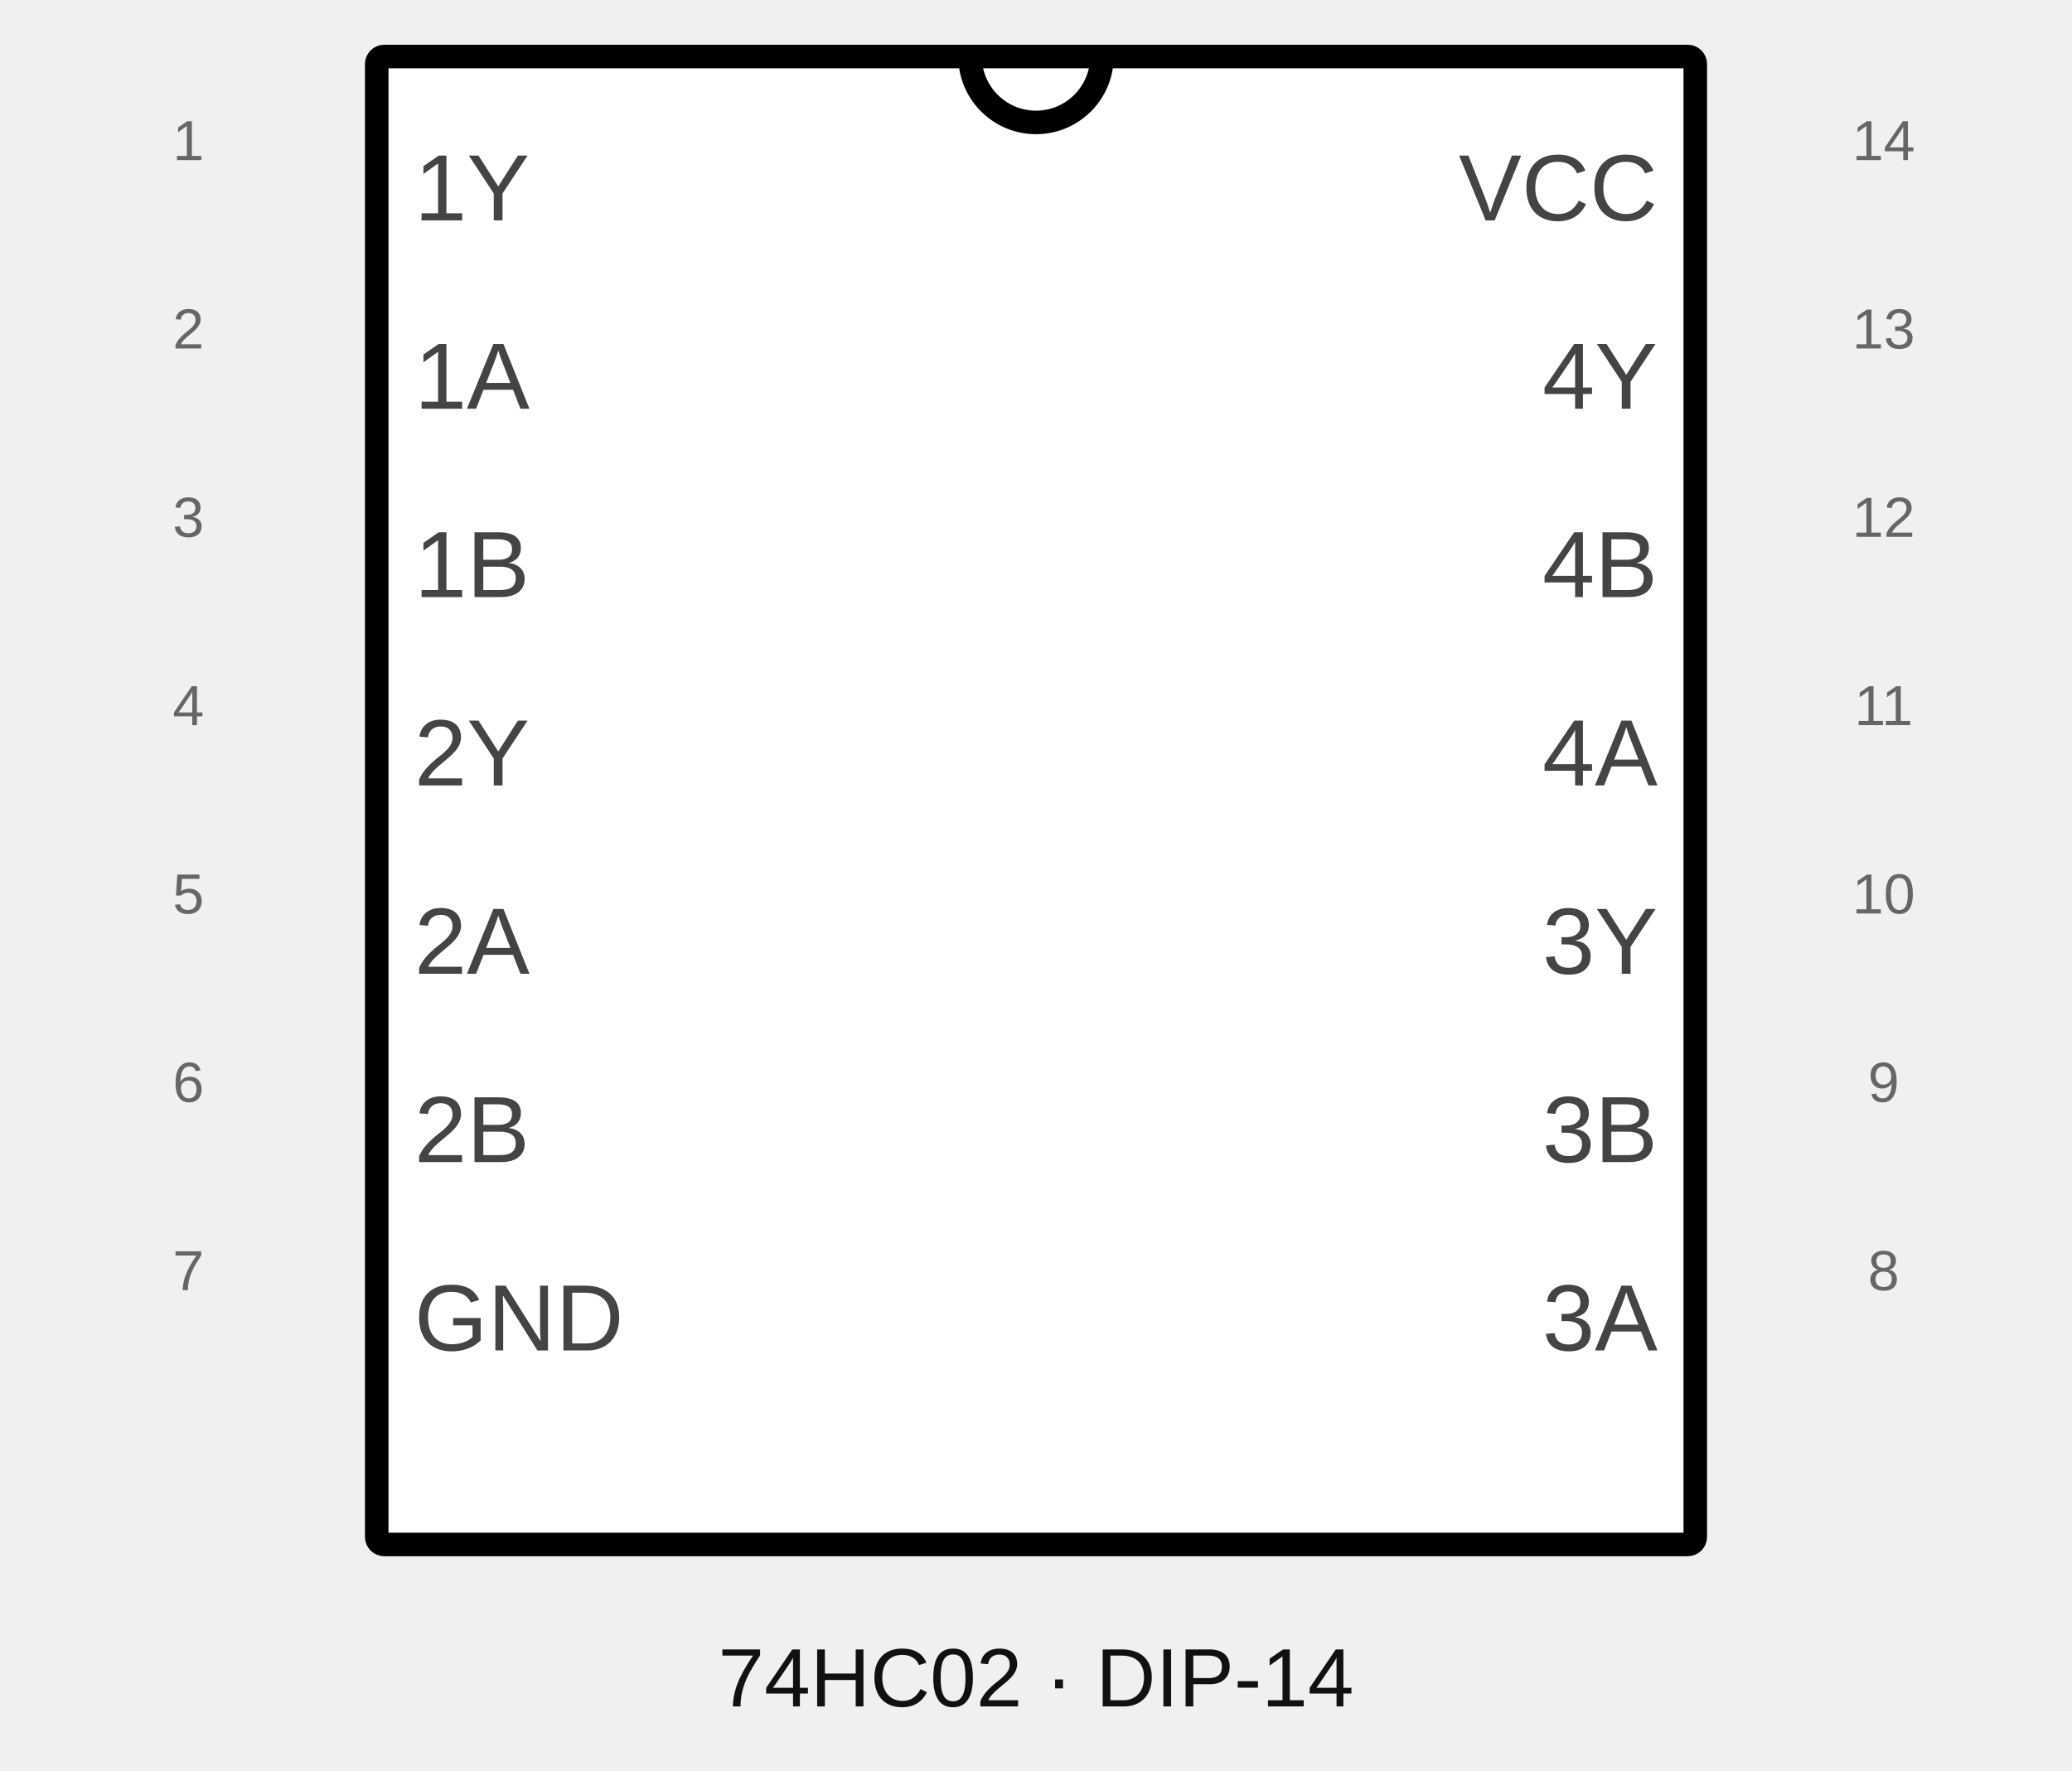
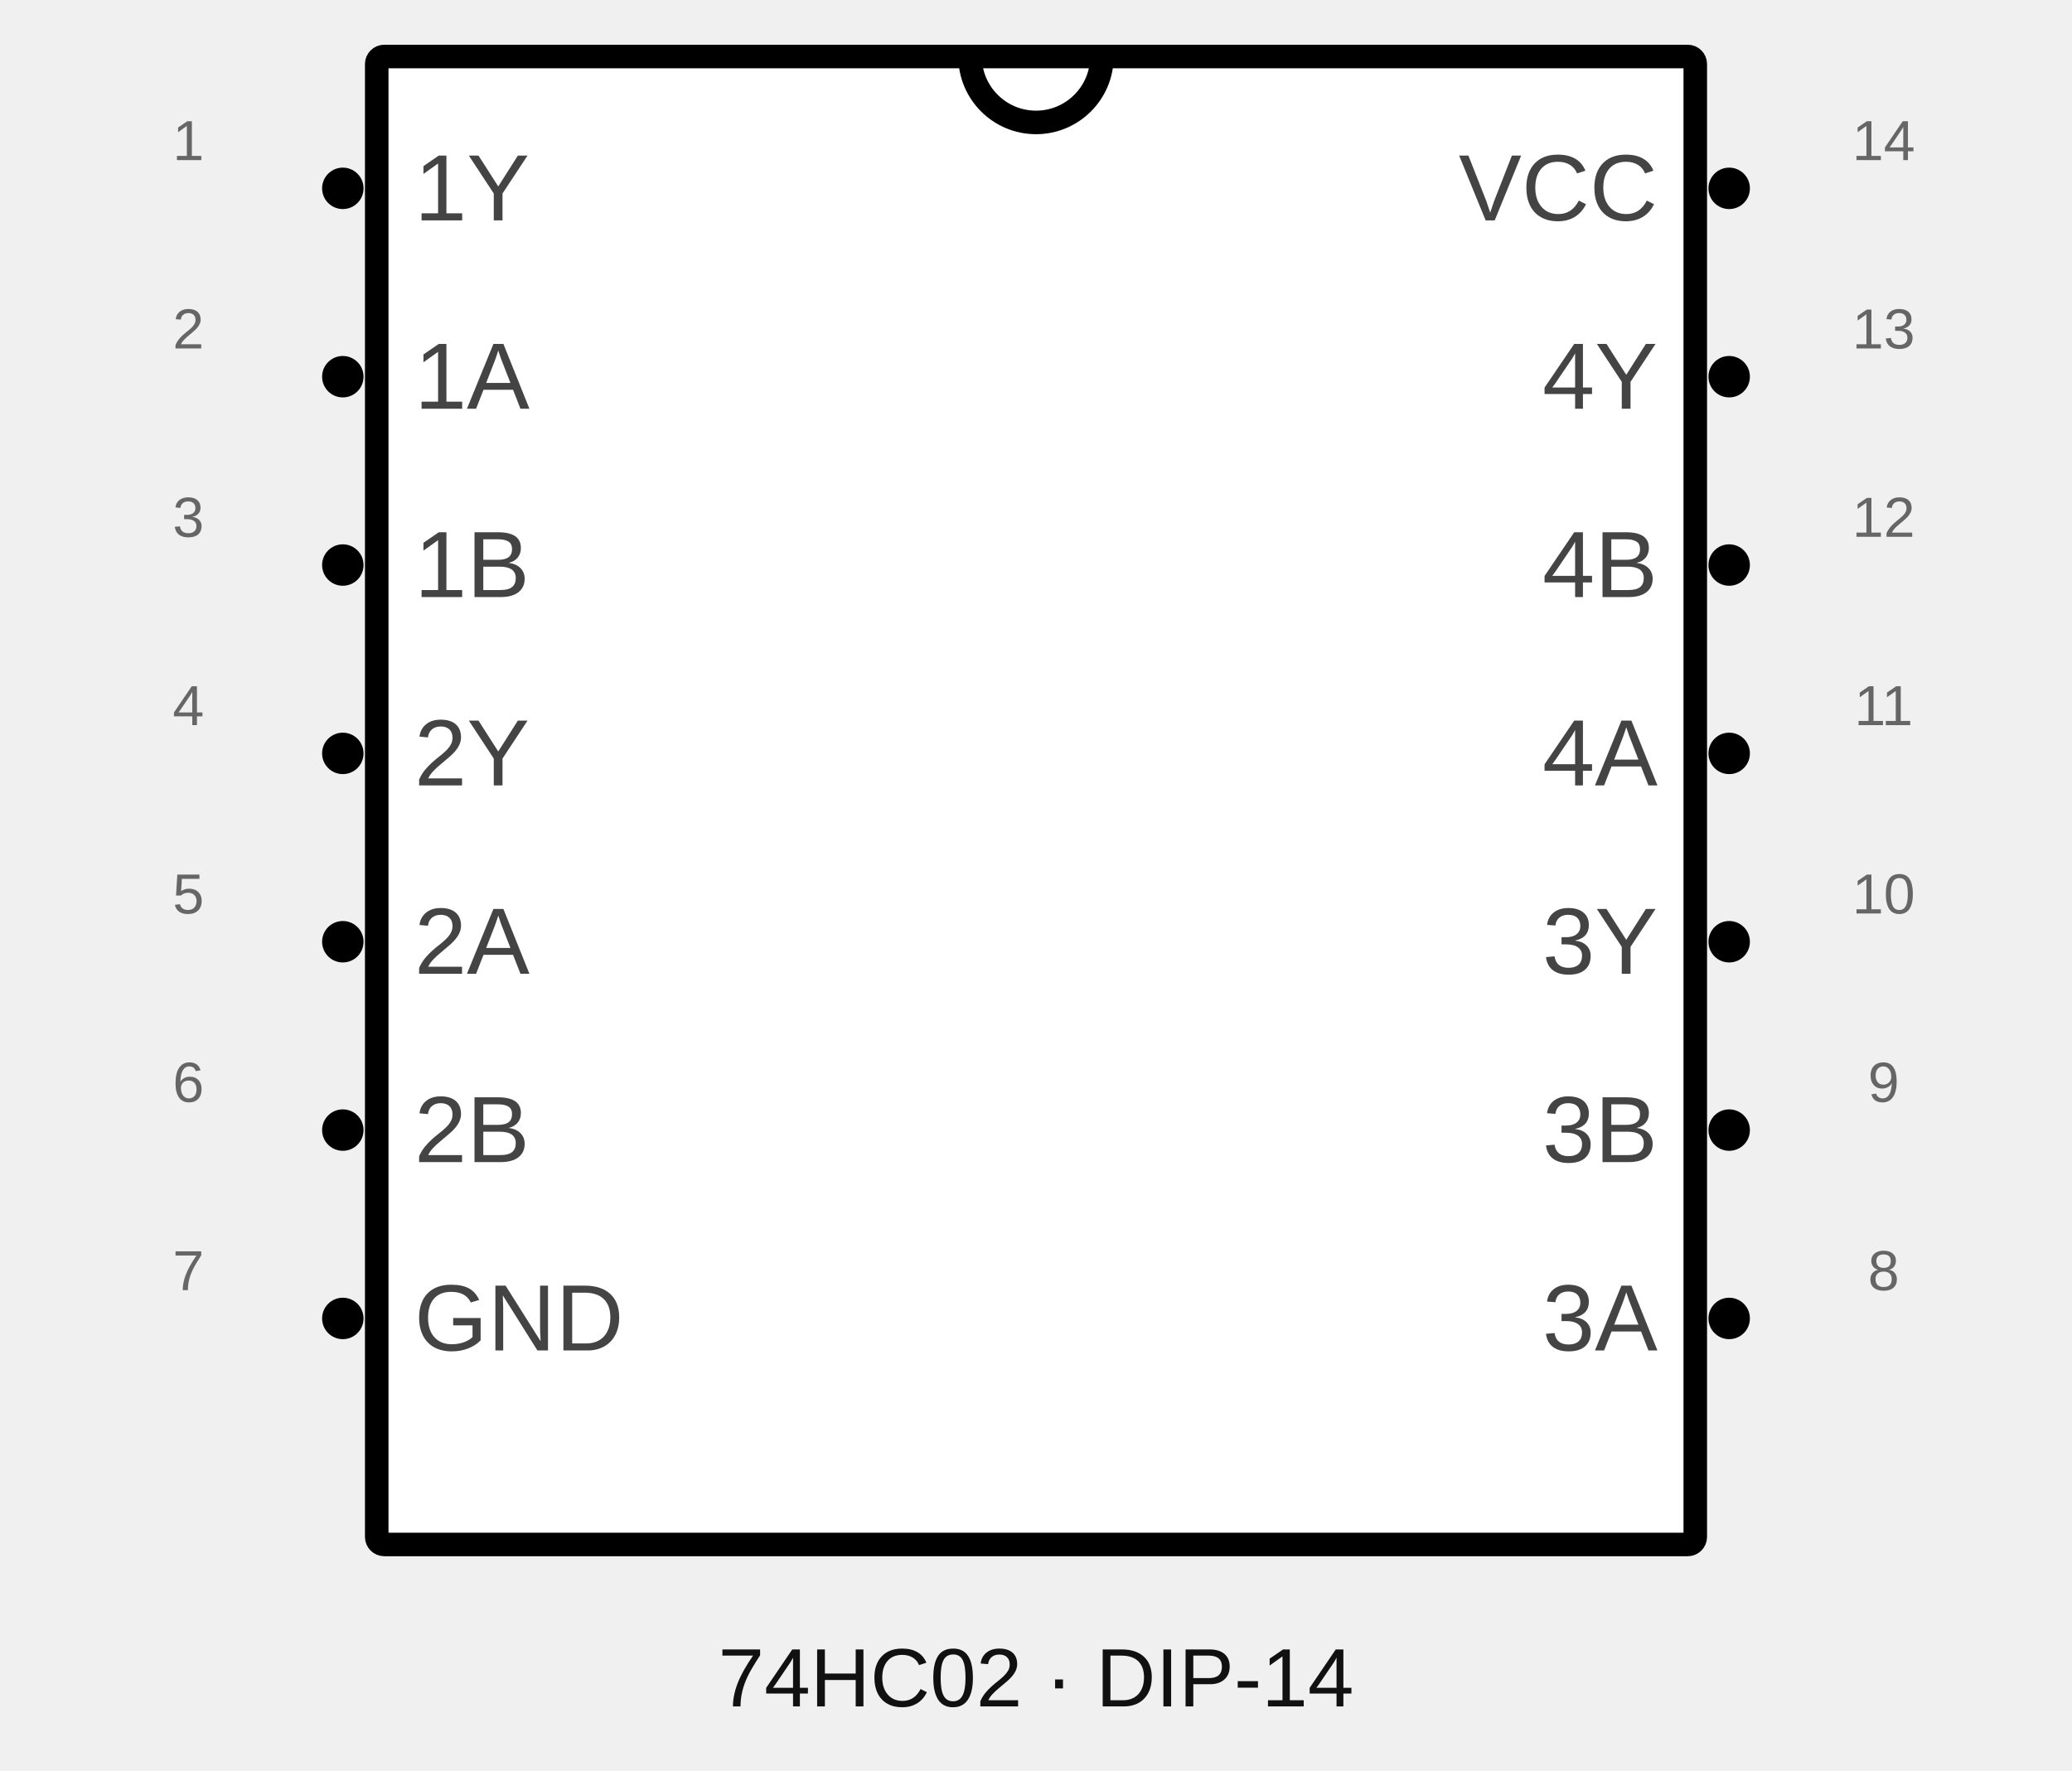
<svg xmlns="http://www.w3.org/2000/svg" viewBox="0 0 1100 940" role="img" aria-labelledby="title desc">
-   <style>.body{fill:#fff;stroke:#000;stroke-width:12.5}.lead{stroke:#787878;stroke-width:9.72;stroke-linecap:round}.pin{fill:none;stroke:none}.name{font:50px "Droid Sans",Arial,sans-serif;fill:#444}.number{font:30px "Droid Sans",Arial,sans-serif;fill:#666}.title{font:44px "Droid Sans",Arial,sans-serif;fill:#111}</style>
+   <style>.body{fill:#fff;stroke:#000;stroke-width:12.5}.lead{stroke:#787878;stroke-width:9.72;stroke-linecap:round}.node{fill:#000}.pin{fill:none;stroke:none}.name{font:50px "Droid Sans",Arial,sans-serif;fill:#444}.number{font:30px "Droid Sans",Arial,sans-serif;fill:#666}.title{font:44px "Droid Sans",Arial,sans-serif;fill:#111}</style>
  <text class="title" x="550" y="906" text-anchor="middle">74HC02 · DIP-14</text>
  <rect class="body" x="200" y="30" width="700" height="790" rx="4" />
  <path d="M515.0 30a35 35 0 0 0 70 0" fill="none" stroke="#000" stroke-width="12.5" />
+   <circle class="node" cx="182" cy="100" r="11" />
  <rect class="pin" id="connector0pin" data-pin-number="1" data-pin-name="1Y" data-direction="output" x="5" y="95" width="195" height="10" />
  <text class="name" x="220" y="117" text-anchor="start">1Y</text>
  <text class="number" x="100" y="85" text-anchor="middle">1</text>
+   <circle class="node" cx="182" cy="200" r="11" />
  <rect class="pin" id="connector1pin" data-pin-number="2" data-pin-name="1A" data-direction="input" x="5" y="195" width="195" height="10" />
  <text class="name" x="220" y="217" text-anchor="start">1A</text>
  <text class="number" x="100" y="185" text-anchor="middle">2</text>
+   <circle class="node" cx="182" cy="300" r="11" />
  <rect class="pin" id="connector2pin" data-pin-number="3" data-pin-name="1B" data-direction="input" x="5" y="295" width="195" height="10" />
  <text class="name" x="220" y="317" text-anchor="start">1B</text>
  <text class="number" x="100" y="285" text-anchor="middle">3</text>
+   <circle class="node" cx="182" cy="400" r="11" />
  <rect class="pin" id="connector3pin" data-pin-number="4" data-pin-name="2Y" data-direction="output" x="5" y="395" width="195" height="10" />
  <text class="name" x="220" y="417" text-anchor="start">2Y</text>
  <text class="number" x="100" y="385" text-anchor="middle">4</text>
+   <circle class="node" cx="182" cy="500" r="11" />
  <rect class="pin" id="connector4pin" data-pin-number="5" data-pin-name="2A" data-direction="input" x="5" y="495" width="195" height="10" />
  <text class="name" x="220" y="517" text-anchor="start">2A</text>
  <text class="number" x="100" y="485" text-anchor="middle">5</text>
+   <circle class="node" cx="182" cy="600" r="11" />
  <rect class="pin" id="connector5pin" data-pin-number="6" data-pin-name="2B" data-direction="input" x="5" y="595" width="195" height="10" />
  <text class="name" x="220" y="617" text-anchor="start">2B</text>
  <text class="number" x="100" y="585" text-anchor="middle">6</text>
+   <circle class="node" cx="182" cy="700" r="11" />
  <rect class="pin" id="connector6pin" data-pin-number="7" data-pin-name="GND" data-direction="power" x="5" y="695" width="195" height="10" />
  <text class="name" x="220" y="717" text-anchor="start">GND</text>
  <text class="number" x="100" y="685" text-anchor="middle">7</text>
+   <circle class="node" cx="918" cy="700" r="11" />
  <rect class="pin" id="connector7pin" data-pin-number="8" data-pin-name="3A" data-direction="input" x="900" y="695" width="195" height="10" />
  <text class="name" x="880" y="717" text-anchor="end">3A</text>
  <text class="number" x="1000" y="685" text-anchor="middle">8</text>
+   <circle class="node" cx="918" cy="600" r="11" />
  <rect class="pin" id="connector8pin" data-pin-number="9" data-pin-name="3B" data-direction="input" x="900" y="595" width="195" height="10" />
  <text class="name" x="880" y="617" text-anchor="end">3B</text>
  <text class="number" x="1000" y="585" text-anchor="middle">9</text>
+   <circle class="node" cx="918" cy="500" r="11" />
  <rect class="pin" id="connector9pin" data-pin-number="10" data-pin-name="3Y" data-direction="output" x="900" y="495" width="195" height="10" />
  <text class="name" x="880" y="517" text-anchor="end">3Y</text>
  <text class="number" x="1000" y="485" text-anchor="middle">10</text>
+   <circle class="node" cx="918" cy="400" r="11" />
  <rect class="pin" id="connector10pin" data-pin-number="11" data-pin-name="4A" data-direction="input" x="900" y="395" width="195" height="10" />
  <text class="name" x="880" y="417" text-anchor="end">4A</text>
  <text class="number" x="1000" y="385" text-anchor="middle">11</text>
+   <circle class="node" cx="918" cy="300" r="11" />
  <rect class="pin" id="connector11pin" data-pin-number="12" data-pin-name="4B" data-direction="input" x="900" y="295" width="195" height="10" />
  <text class="name" x="880" y="317" text-anchor="end">4B</text>
  <text class="number" x="1000" y="285" text-anchor="middle">12</text>
+   <circle class="node" cx="918" cy="200" r="11" />
  <rect class="pin" id="connector12pin" data-pin-number="13" data-pin-name="4Y" data-direction="output" x="900" y="195" width="195" height="10" />
  <text class="name" x="880" y="217" text-anchor="end">4Y</text>
  <text class="number" x="1000" y="185" text-anchor="middle">13</text>
+   <circle class="node" cx="918" cy="100" r="11" />
  <rect class="pin" id="connector13pin" data-pin-number="14" data-pin-name="VCC" data-direction="power" x="900" y="95" width="195" height="10" />
  <text class="name" x="880" y="117" text-anchor="end">VCC</text>
  <text class="number" x="1000" y="85" text-anchor="middle">14</text>
</svg>
